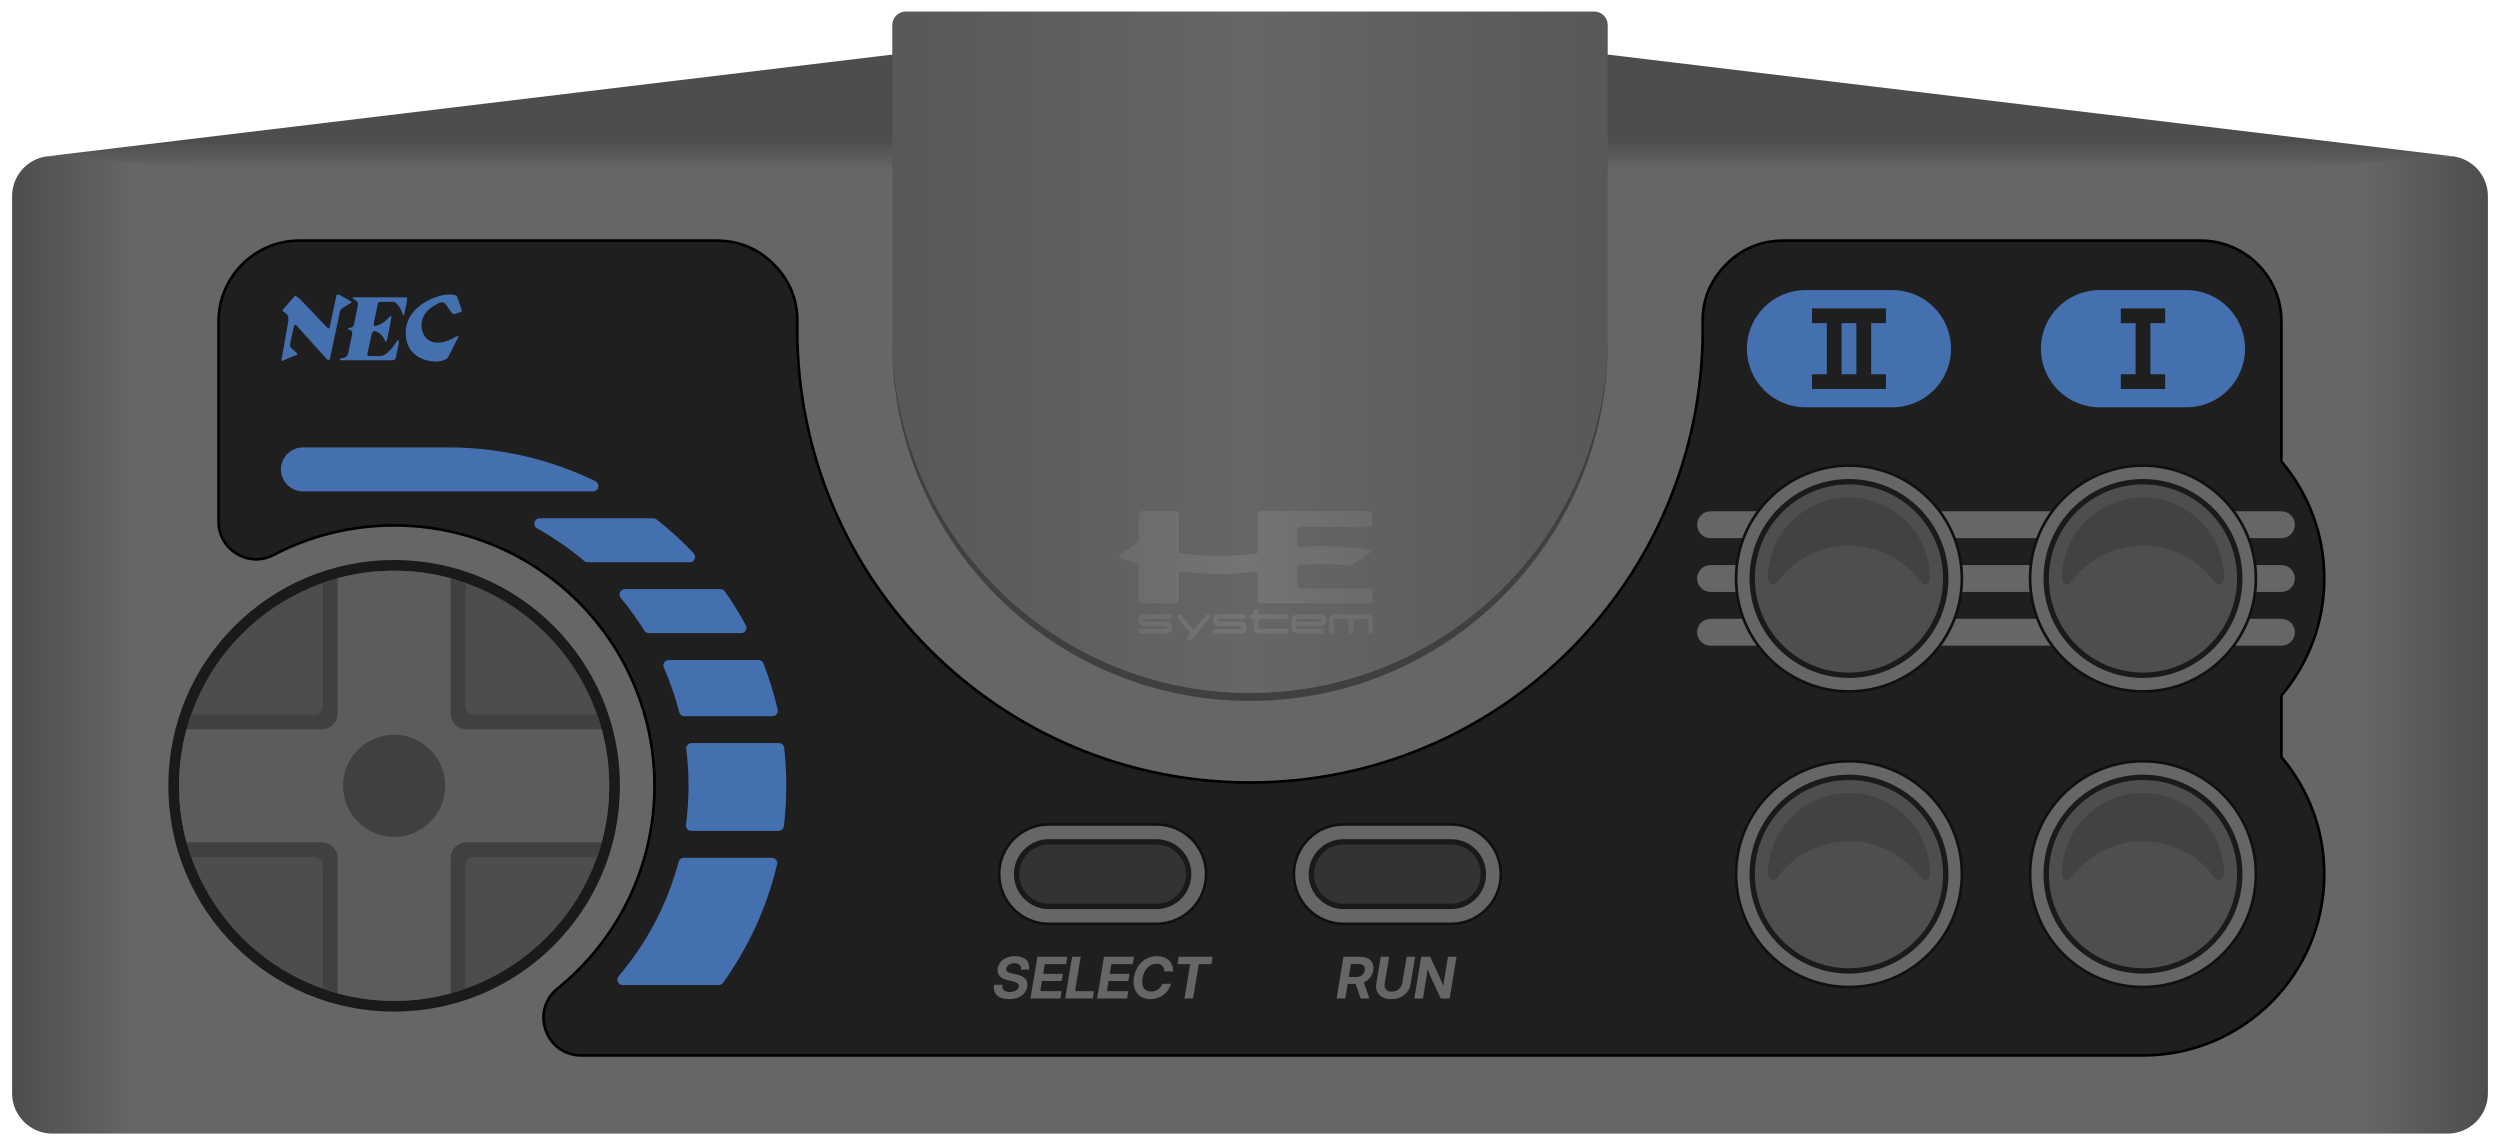
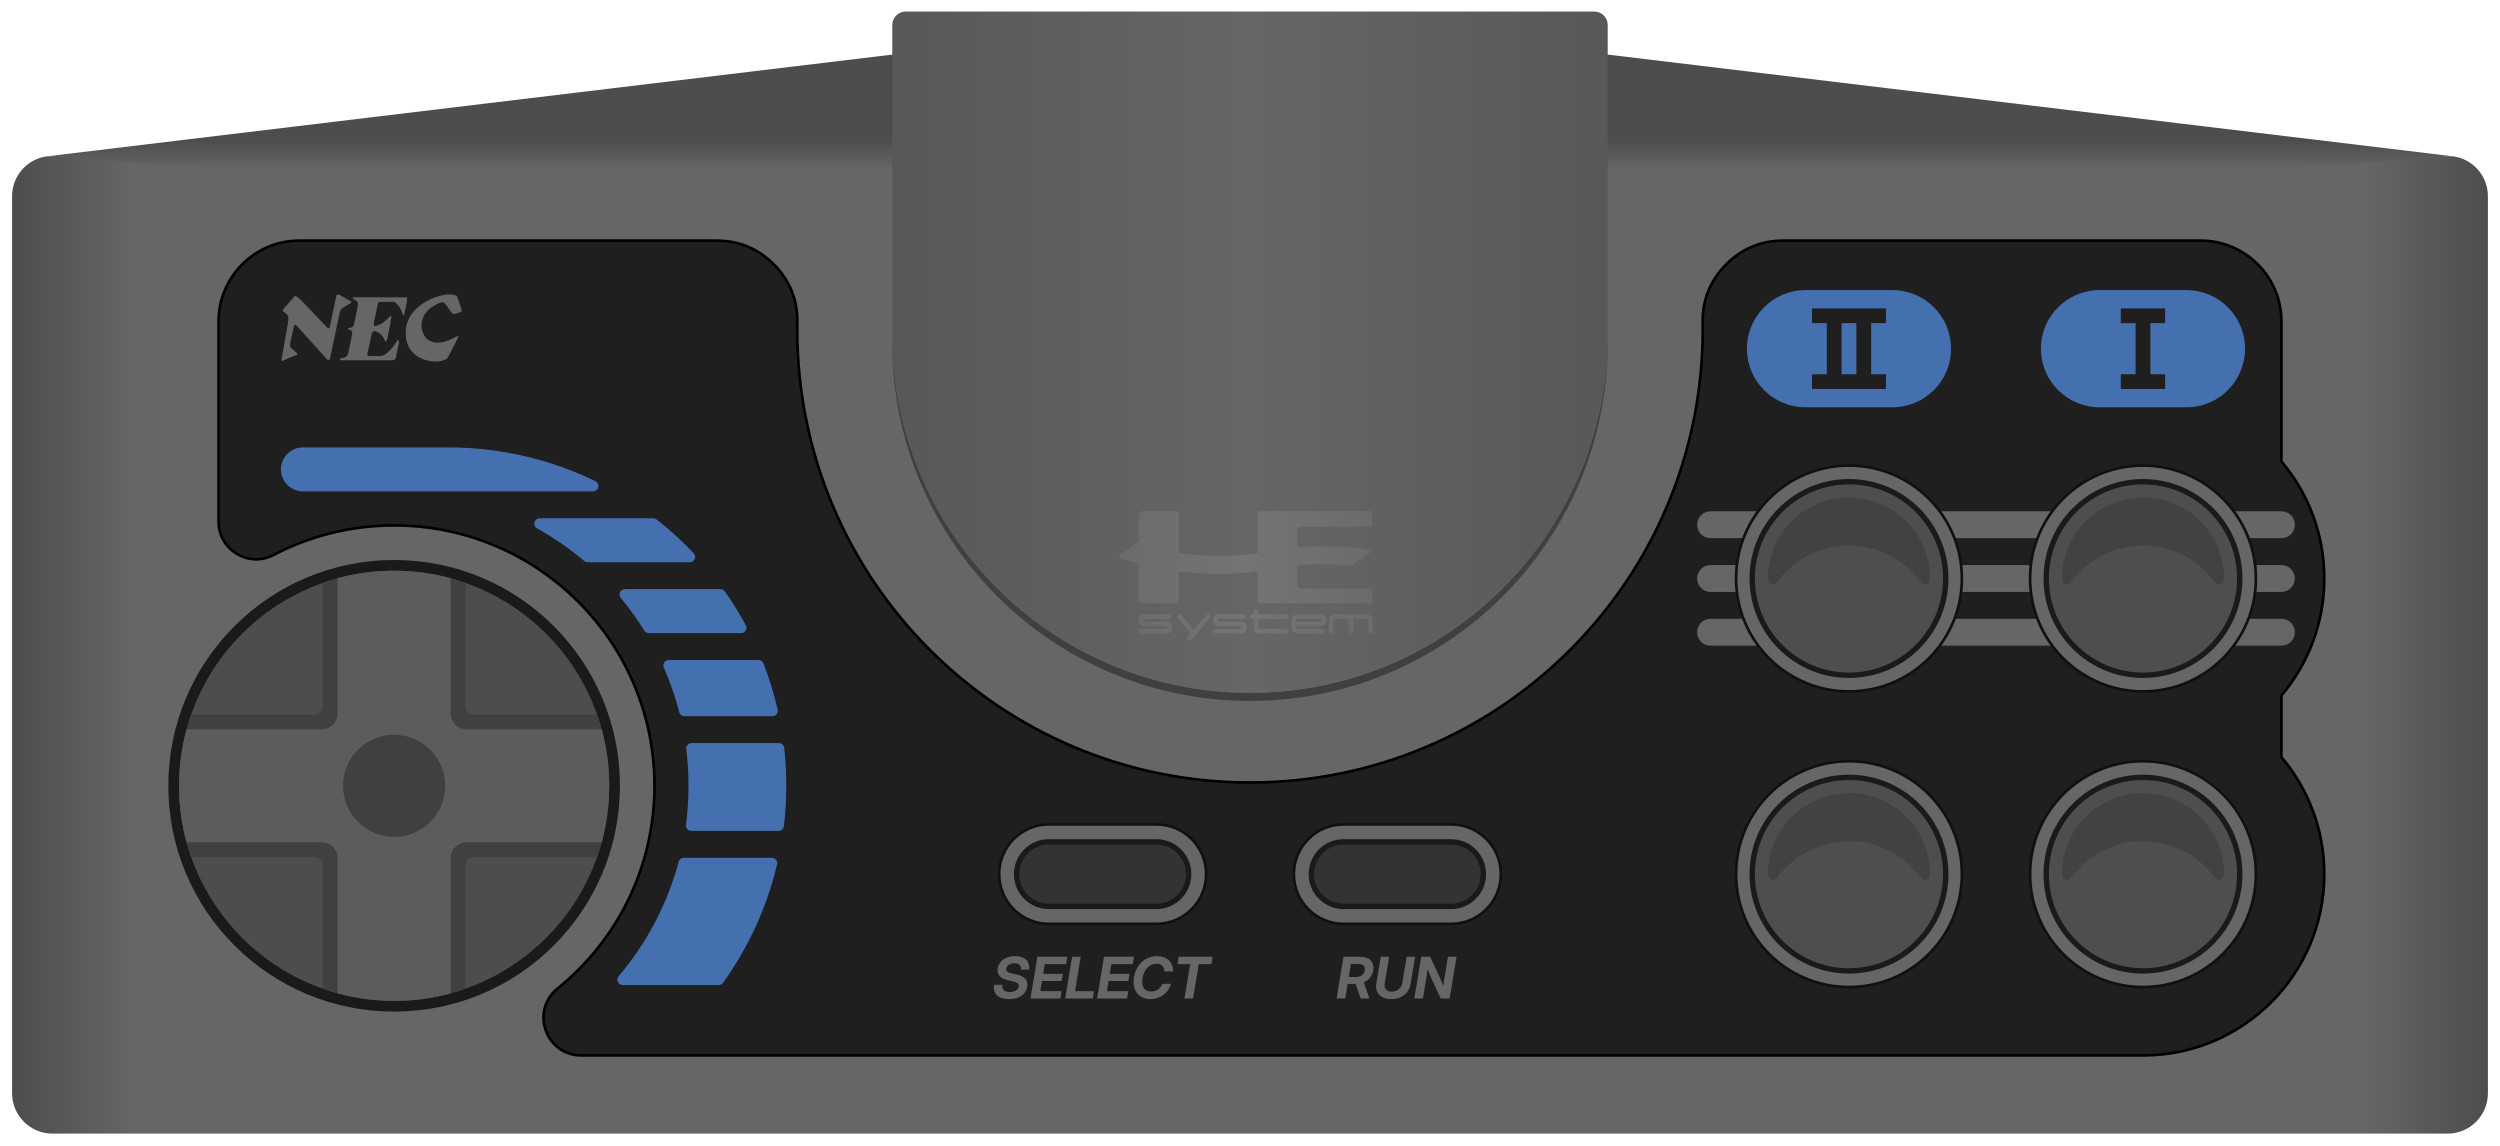
<svg xmlns="http://www.w3.org/2000/svg" xml:space="preserve" viewBox="0 0 930 426" width="930px" height="426px" version="1.1" style="shape-rendering:geometricPrecision; fill-rule:evenodd; clip-rule:evenodd">
  <defs>
    <style type="text/css">
    .str0 {stroke:black}
    .str1 {stroke:#101010}
    .fil8 {fill:#1A1A1A}
    .fil12 {fill:#333333}
    .fil4 {fill:#404040}
    .fil2 {fill:#4470B0}
    .fil9 {fill:#4D4D4D}
    .fil13 {fill:#4E4E4E}
    .fil10 {fill:#5C5C5C}
    .fil3 {fill:#666666}
    .fil1 {fill:#1F1F1F}
    .fil14 {fill:black;fill-opacity:0.15}
    .fil5 {fill:url(#id0)}
    .fil6 {fill:url(#id1)}
    .fil0 {fill:url(#id2)}
    .fil7 {fill:url(#id3)}
  </style>
    <linearGradient id="id0" gradientUnits="userSpaceOnUse" x1="465" y1="63.017" x2="465" y2="20.305">
      <stop offset="0" style="stop-opacity:1; stop-color:#666666" />
      <stop offset="0.25" style="stop-opacity:1; stop-color:#4D4D4D" />
      <stop offset="1" style="stop-opacity:1; stop-color:#4D4D4D" />
    </linearGradient>
    <linearGradient id="id1" gradientUnits="userSpaceOnUse" x1="331.931" y1="131.015" x2="598.069" y2="131.015">
      <stop offset="0" style="stop-opacity:1; stop-color:#585858" />
      <stop offset="0.5" style="stop-opacity:1; stop-color:#666666" />
      <stop offset="1" style="stop-opacity:1; stop-color:#585858" />
    </linearGradient>
    <linearGradient id="id2" gradientUnits="userSpaceOnUse" x1="4.5" y1="239.915" x2="925.5" y2="239.915">
      <stop offset="0" style="stop-opacity:1; stop-color:#4D4D4D" />
      <stop offset="0.05" style="stop-opacity:1; stop-color:#666666" />
      <stop offset="0.95" style="stop-opacity:1; stop-color:#666666" />
      <stop offset="1" style="stop-opacity:1; stop-color:#4D4D4D" />
    </linearGradient>
    <linearGradient id="id3" gradientUnits="userSpaceOnUse" x1="418.485" y1="234.505" x2="508.491" y2="234.505">
      <stop offset="0" style="stop-opacity:1; stop-color:#6C6C6C" />
      <stop offset="0.5" style="stop-opacity:1; stop-color:#747474" />
      <stop offset="1" style="stop-opacity:1; stop-color:#6C6C6C" />
    </linearGradient>
  </defs>
  <g>
    <path class="fil0" d="M19.504 421.71l890.992 0c8.264,0 15.004,-6.74 15.004,-15.003l0 -333.69c0,-7.634 -5.632,-13.985 -13.211,-14.897l-894.578 0c-7.579,0.912 -13.211,7.263 -13.211,14.897l0 333.69c0,8.263 6.74,15.003 15.004,15.003z" />
    <path class="fil1 str0" d="M207.426 367.716c21.987,-17.756 36.051,-44.935 36.051,-75.398 0,-53.496 -43.367,-96.863 -96.863,-96.863 -16.168,0 -31.411,3.962 -44.81,10.967 -4.466,2.335 -9.432,2.179 -13.742,-0.431 -4.311,-2.611 -6.75,-6.939 -6.75,-11.978l0 -74.491c0,-16.525 13.479,-30.003 30.004,-30.003l155.285 0c8.345,0 15.527,3.007 21.382,8.954 5.854,5.947 8.749,13.176 8.618,21.52 -0.013,0.891 -0.021,1.784 -0.021,2.679 0,93.016 75.404,168.42 168.42,168.42 93.016,0 168.42,-75.404 168.42,-168.42 0,-0.895 -0.008,-1.788 -0.021,-2.679 -0.131,-8.344 2.764,-15.573 8.618,-21.52 5.855,-5.947 13.037,-8.954 21.382,-8.954l155.285 0c16.525,0 30.004,13.478 30.004,30.003l0 52.14c9.941,11.748 15.939,26.94 15.939,43.535 0,16.594 -5.998,31.786 -15.939,43.534l0 22.912c9.941,11.748 15.939,26.94 15.939,43.535 0,37.244 -30.192,67.436 -67.436,67.436l-580.967 0c-6.045,0 -11.189,-3.638 -13.203,-9.337 -2.015,-5.7 -0.298,-11.763 4.405,-15.561z" />
    <path class="fil2" d="M813.349 107.915c-25.94,0 -6.468,0 -32.318,0 -12.04,0 -21.801,9.76 -21.801,21.8 0,12.04 9.761,21.8 21.801,21.8 25.94,0 6.468,0 32.318,0 12.04,0 21.801,-9.76 21.801,-21.8 0,-12.04 -9.761,-21.8 -21.801,-21.8zm-24.409 36.8l0 -5.5 5.5 0 0 -19 -5.5 0 0 -5.499c5.5,0 11,0 16.5,0l0 5.499 -5.5 0 0 19 5.5 0 0 5.5c-5.5,0 -11,0 -16.5,0z" />
    <path class="fil2" d="M703.981 107.915c-25.941,0 -6.469,0 -32.32,0 -12.039,0 -21.8,9.76 -21.8,21.8 0,12.04 9.761,21.8 21.8,21.8 25.941,0 6.469,0 32.32,0 12.039,0 21.8,-9.76 21.8,-21.8 0,-12.04 -9.761,-21.8 -21.8,-21.8zm-29.91 36.8l0 -5.5 5.5 0 0 -19 -5.5 0 0 -5.5 27.5 0 0 5.5 -5.5 0 0 19 5.5 0 0 5.5 -27.5 0zm11 -5.5l5.5 0 0 -19 -5.5 0 0 19z" />
    <path class="fil2" d="M268.966 365.608c9.356,-13.043 16.283,-27.947 20.117,-44.05 0.146,-0.616 0.015,-1.208 -0.377,-1.706 -0.393,-0.497 -0.939,-0.761 -1.573,-0.761l-32.748 0c-0.92,0 -1.699,0.598 -1.936,1.487 -4.236,15.901 -11.961,30.38 -22.304,42.566 -0.517,0.609 -0.626,1.413 -0.29,2.138 0.335,0.725 1.019,1.161 1.818,1.161l35.665 0c0.666,0 1.239,-0.294 1.628,-0.835zm22.647 -58.284c1.148,-9.654 1.182,-19.459 0.103,-29.12 -0.114,-1.019 -0.966,-1.782 -1.991,-1.782l-32.446 0c-0.595,0 -1.107,0.231 -1.502,0.677 -0.394,0.447 -0.56,0.983 -0.486,1.574 1.16,9.331 1.124,18.83 -0.111,28.151 -0.079,0.593 0.085,1.134 0.479,1.584 0.394,0.449 0.909,0.683 1.507,0.683l32.457 0c1.021,0 1.869,-0.754 1.99,-1.767zm-2.321 -43.355c-1.355,-5.888 -3.125,-11.62 -5.275,-17.161 -0.305,-0.786 -1.024,-1.279 -1.868,-1.279l-33.374 0c-0.697,0 -1.296,0.324 -1.677,0.908 -0.381,0.584 -0.437,1.263 -0.157,1.901 2.335,5.319 4.261,10.86 5.735,16.581 0.231,0.897 1.014,1.503 1.94,1.503l32.724 0c0.631,0 1.174,-0.262 1.568,-0.755 0.393,-0.494 0.526,-1.082 0.384,-1.698zm-11.851 -31.396c-2.348,-4.346 -4.946,-8.539 -7.771,-12.558 -0.387,-0.551 -0.966,-0.851 -1.639,-0.851l-35.545 0c-0.795,0 -1.475,0.432 -1.813,1.151 -0.338,0.719 -0.237,1.519 0.271,2.131 3.18,3.834 6.104,7.889 8.746,12.138 0.376,0.605 0.989,0.945 1.701,0.945l34.287 0c0.726,0 1.35,-0.354 1.721,-0.977 0.372,-0.624 0.387,-1.34 0.042,-1.979zm-19.412 -26.79c-4.275,-4.516 -8.88,-8.715 -13.778,-12.558 -0.368,-0.288 -0.77,-0.427 -1.237,-0.427l-42.262 0c-0.926,0 -1.707,0.605 -1.94,1.5 -0.232,0.896 0.157,1.804 0.965,2.254 6.25,3.477 12.123,7.549 17.544,12.137 0.377,0.319 0.801,0.475 1.295,0.475l37.958 0c0.818,0 1.517,-0.461 1.84,-1.212 0.323,-0.751 0.177,-1.575 -0.385,-2.169zm-36.549 -26.791c-16.582,-8.046 -35.196,-12.56 -54.866,-12.56 -17.977,0 -35.954,0 -53.931,0 -4.5,0 -8.182,3.682 -8.182,8.183 0,4.501 3.681,8.183 8.182,8.183l33.931 0 73.992 0c0.945,0 1.741,-0.634 1.953,-1.555 0.211,-0.921 -0.229,-1.839 -1.079,-2.251z" />
    <path class="fil3 str1" d="M430.184 343.678c10.218,0 18.501,-8.283 18.501,-18.5 0,-10.217 -8.283,-18.5 -18.501,-18.5 -21.381,0 -18.755,0 -40.001,0 -10.217,0 -18.5,8.282 -18.5,18.5 0,10.217 8.283,18.5 18.5,18.5 21.616,0 16.69,0 40.001,0zm69.632 0c23.311,0 18.385,0 40.001,0 10.217,0 18.5,-8.283 18.5,-18.5 0,-10.218 -8.283,-18.5 -18.5,-18.5 -21.246,0 -18.62,0 -40.001,0 -10.218,0 -18.501,8.283 -18.501,18.5 0,10.217 8.283,18.5 18.501,18.5z" />
    <path class="fil3 str1" d="M797.191 283.178c-23.196,0 -42,18.804 -42,42 0,23.196 18.804,42 42,42 23.196,0 42,-18.804 42,-42 0,-23.196 -18.804,-42 -42,-42zm-109.37 0c-23.196,0 -42,18.804 -42,42 0,23.196 18.804,42 42,42 23.196,0 42,-18.804 42,-42 0,-23.196 -18.804,-42 -42,-42z" />
    <path class="fil4" d="M465 260.743c73.492,0 133.069,-59.578 133.069,-133.07l0 -3.001c0,73.492 -59.577,133.07 -133.069,133.07 -73.492,0 -133.069,-59.578 -133.069,-133.07l0 3.001c0,73.492 59.577,133.07 133.069,133.07z" />
    <polygon class="fil5" points="912.289,58.12 598.069,20.305 331.931,20.305 17.711,58.12 81.312,63.017 848.688,63.017 " />
    <path class="fil6" d="M465 257.742c73.492,0 133.069,-59.578 133.069,-133.07l0 -115.378c0,-2.756 -2.248,-5.004 -5.004,-5.004 -86.912,0 -169.218,0 -256.13,0 -2.756,0 -5.004,2.248 -5.004,5.004l0 115.378c0,73.492 59.577,133.07 133.069,133.07z" />
    <path class="fil7" d="M509.393 224.403c-13.48,0 -26.961,0 -40.441,0 -0.617,0 -1.121,-0.503 -1.121,-1.12l0 -10.747c-3.96,0.545 -8.254,0.958 -13.403,0.958 -5.347,0 -10.642,-0.284 -15.861,-0.918l0 10.707c0,0.617 -0.503,1.12 -1.12,1.12l-12.645 0c-0.616,0 -1.12,-0.503 -1.12,-1.12l0 -13.589c-2.381,-0.649 -4.74,-1.39 -7.074,-2.231 -0.203,-0.073 -0.339,-0.243 -0.365,-0.456 -0.028,-0.215 0.061,-0.412 0.239,-0.535l7.2 -4.919 0 -10.346c0,-0.616 0.504,-1.121 1.12,-1.121l12.645 0c0.617,0 1.12,0.505 1.12,1.121l0 14.405c3.606,0.702 8.171,1.181 14.585,1.181 5.836,0 10.522,-0.408 14.679,-0.95l0 -14.636c0,-0.616 0.504,-1.121 1.121,-1.121 13.48,0 26.961,0 40.441,0 0.617,0 1.121,0.505 1.121,1.121l0 3.633c0,0.616 -0.504,1.12 -1.121,1.12l-25.678 0c-0.618,0 -1.121,0.504 -1.121,1.121l0 6.585c2.647,-0.299 5.422,-0.495 8.534,-0.495 4.596,0 12.698,0.249 18.201,1.487 0.221,0.05 0.382,0.216 0.426,0.439 0.045,0.223 -0.042,0.437 -0.228,0.568l-6.268 4.38c-0.327,0.228 -0.677,0.325 -1.076,0.299 -2.559,-0.173 -5.385,-0.404 -10.577,-0.44 -3.289,-0.023 -6.234,0.162 -9.012,0.459l0 7.477c0,0.618 0.503,1.121 1.121,1.121l25.678 0c0.617,0 1.121,0.503 1.121,1.12l0 3.202c0,0.617 -0.504,1.12 -1.121,1.12zm-74.526 4.089c0.484,0 0.877,0.393 0.877,0.878 0,0.484 -0.393,0.877 -0.877,0.877l-9.233 0c-0.232,0 -0.421,0.189 -0.421,0.421l0 0.117c0,0.231 0.189,0.42 0.421,0.42l8.329 0c1.157,0 2.1,0.944 2.1,2.1 0,0.089 0,0.178 0,0.267 0,1.157 -0.943,2.101 -2.1,2.101l-9.628 0c-0.484,0 -0.877,-0.394 -0.877,-0.878 0,-0.485 0.393,-0.877 0.877,-0.877l9.552 0c0.232,0 0.421,-0.189 0.421,-0.421l0 -0.116c0,-0.232 -0.189,-0.421 -0.421,-0.421l-8.329 0c-1.157,0 -2.1,-0.943 -2.1,-2.101l0 -0.266c0,-1.157 0.943,-2.101 2.1,-2.101l9.309 0zm74.993 7.181c0.485,0 0.878,-0.393 0.878,-0.878l0 -4.202c0,-1.157 -0.944,-2.101 -2.1,-2.101 -1.619,0 -3.236,0 -4.855,0 -0.455,0 -0.877,0.147 -1.222,0.395 -0.345,-0.248 -0.767,-0.395 -1.223,-0.395 -1.618,0 -3.237,0 -4.855,0 -1.157,0 -2.1,0.944 -2.1,2.101l0 4.202c0,0.485 0.393,0.878 0.877,0.878 0.485,0 0.878,-0.393 0.878,-0.878l0 -4.127c0,-0.232 0.189,-0.421 0.421,-0.421l4.703 0c0.232,0 0.421,0.189 0.421,0.421l0 4.127c0,0.485 0.393,0.878 0.878,0.878 0.484,0 0.877,-0.393 0.877,-0.878l0 -4.127c0,-0.232 0.189,-0.421 0.42,-0.421l4.704 0c0.233,0 0.421,0.189 0.421,0.421l0 4.127c0,0.485 0.393,0.878 0.877,0.878zm-47.229 -7.181c0.484,0 0.877,0.393 0.877,0.878 0,0.484 -0.393,0.877 -0.877,0.877l-9.234 0c-0.232,0 -0.421,0.189 -0.421,0.421l0 0.117c0,0.231 0.189,0.42 0.421,0.42l8.33 0c1.156,0 2.1,0.944 2.1,2.1 0,0.089 0,0.178 0,0.267 0,1.157 -0.944,2.101 -2.1,2.101l-9.628 0c-0.485,0 -0.878,-0.394 -0.878,-0.878 0,-0.485 0.393,-0.877 0.878,-0.877l9.552 0c0.232,0 0.42,-0.189 0.42,-0.421l0 -0.116c0,-0.232 -0.188,-0.421 -0.42,-0.421l-8.329 0c-1.157,0 -2.101,-0.943 -2.101,-2.101l0 -0.266c0,-1.157 0.944,-2.101 2.101,-2.101l9.309 0zm-13.981 0.314c0.311,-0.371 0.865,-0.42 1.236,-0.108 0.371,0.311 0.42,0.865 0.108,1.236l-6.82 8.128c-0.313,0.371 -0.866,0.419 -1.237,0.108 -0.371,-0.311 -0.42,-0.864 -0.108,-1.235l0.842 -1.004c0.133,-0.158 0.133,-0.383 0,-0.541l-4.579 -5.456c-0.311,-0.371 -0.262,-0.925 0.109,-1.236 0.371,-0.312 0.924,-0.263 1.236,0.108l4.284 5.106c0.083,0.098 0.194,0.15 0.323,0.15 0.128,0 0.239,-0.052 0.321,-0.15l4.285 -5.106zm43.18 5.112c0.485,0 0.877,0.392 0.877,0.877 0,0.485 -0.392,0.878 -0.877,0.878l-9.308 0c-1.157,0 -2.101,-0.944 -2.101,-2.101 0,-0.993 0,-1.986 0,-2.979 0,-1.157 0.944,-2.101 2.101,-2.101l8.761 0c1.157,0 2.101,0.944 2.101,2.101 0,0.089 0,0.177 0,0.266 0,1.158 -0.944,2.101 -2.101,2.101l-8.686 0c-0.232,0 -0.421,0.189 -0.421,0.421l0 0.116c0,0.232 0.189,0.421 0.421,0.421l9.233 0zm-9.233 -3.671l8.611 0c0.232,0 0.421,0.189 0.421,0.421l0 0.117c0,0.231 -0.189,0.42 -0.421,0.42l-8.611 0c-0.232,0 -0.421,-0.189 -0.421,-0.42l0 -0.117c0,-0.232 0.189,-0.421 0.421,-0.421zm-4.09 3.671c0.484,0 0.877,0.392 0.877,0.877 0,0.484 -0.393,0.878 -0.877,0.878l-10.027 0c-1.157,0 -2.1,-0.944 -2.1,-2.101l0 -2.904c0,-0.232 -0.189,-0.421 -0.42,-0.421l-0.218 0c-0.485,0 -0.878,-0.393 -0.878,-0.877 0,-0.485 0.393,-0.878 0.878,-0.878l0.217 0c0.232,0 0.421,-0.188 0.421,-0.42l0 -0.617c0,-0.485 0.393,-0.878 0.877,-0.878 0.485,0 0.878,0.393 0.878,0.878l0 0.617c0,0.232 0.189,0.42 0.421,0.42l9.951 0c0.484,0 0.877,0.393 0.877,0.878 0,0.484 -0.393,0.877 -0.877,0.877l-9.951 0c-0.232,0 -0.421,0.189 -0.421,0.421l0 2.829c0,0.232 0.189,0.421 0.421,0.421l9.951 0z" />
    <path class="fil8" d="M390.183 312.178c-7.179,0 -13,5.82 -13,13 0,7.18 5.82,13 13,13l40.001 0c7.18,0 13.001,-5.821 13.001,-13 0,-7.18 -5.821,-13 -13.001,-13l-40.001 0z" />
    <path class="fil3" d="M848.688 240.196l-212.364 0c-2.761,0 -5,-2.238 -5,-5 0,-2.761 2.239,-5 5,-5l212.364 0c2.761,0 5,2.239 5,5 0,2.762 -2.239,5 -5,5zm0 -20l-212.364 0c-2.761,0 -5,-2.238 -5,-4.999 0,-2.762 2.239,-5 5,-5l212.364 0c2.761,0 5,2.238 5,5 0,2.761 -2.239,4.999 -5,4.999zm0 -19.999l-212.364 0c-2.761,0 -5,-2.239 -5,-5 0,-2.762 2.239,-5 5,-5l212.364 0c2.761,0 5,2.238 5,5 0,2.761 -2.239,5 -5,5z" />
    <path class="fil3 str1" d="M797.191 173.197c-23.196,0 -42,18.803 -42,42 0,23.196 18.804,42 42,42 23.196,0 42,-18.804 42,-42 0,-23.197 -18.804,-42 -42,-42zm-109.37 0c-23.196,0 -42,18.803 -42,42 0,23.196 18.804,42 42,42 23.196,0 42,-18.804 42,-42 0,-23.197 -18.804,-42 -42,-42z" />
    <circle class="fil8" cx="797.191" cy="215.197" r="37" />
    <circle class="fil8" cx="687.821" cy="215.197" r="37" />
-     <path class="fil2" d="M109.647 110.135c0.274,-0.219 1.099,0.327 2.04,1.2 0.806,0.748 9.36,9.84 9.36,9.84 0,0 0.776,0.935 1.143,0.935 0.367,0 0.424,-0.179 0.537,-0.695l2.4 -11.4c0,0 0.156,-0.489 0.641,-0.489 0.179,0 0.403,0.067 0.679,0.249l3.84 2.16c0,0 0.433,0.195 0.433,0.462 0,0.115 -0.081,0.245 -0.313,0.378l-3.12 1.92c0,0 -0.602,0.406 -0.84,1.2l-3.6 17.04c0,0 -0.099,0.996 -0.644,0.996 -0.223,0 -0.52,-0.166 -0.916,-0.636l-10.68 -11.88c-0.216,-0.24 -0.471,-0.592 -0.767,-0.592 -0.295,0 -0.412,0.203 -0.553,0.831l-1.32 5.881c0,0 -0.094,0.322 -0.094,0.725 0,0.397 0.094,0.871 0.454,1.195 0.204,0.183 2.04,1.799 2.04,1.799 0,0 0.361,0.264 0.361,0.427 0,0.163 -0.063,0.198 -0.241,0.293l-5.52 2.281c0,0 -0.263,0.095 -0.263,-0.268 0,-0.058 0.007,-0.128 0.023,-0.212l2.4 -13.561c0,0 0.483,-2.246 -0.24,-3.12 -0.184,-0.223 -1.44,-1.2 -1.44,-1.2 0,0 -0.329,-0.169 -0.329,-0.448 0,-0.113 0.055,-0.246 0.209,-0.392l4.32 -4.919zm0 0l0 0 0 0zm22.2 1.32c1.086,0.629 1.473,0.918 1.2,2.52 -0.264,1.547 -1.44,7.081 -1.44,7.081 0,0 -0.322,0.752 -1.2,0.839 -1.573,0.158 -1.037,0.682 -0.24,0.841 0.314,0.062 1.022,0.469 0.84,1.559 -0.203,1.214 -1.56,7.321 -1.56,7.321 0,0 -0.35,1.421 -1.92,1.559 -0.859,0.076 -1.133,0.342 -1.133,0.534 0,0.162 0.197,0.307 0.413,0.307l18.96 0c0,0 1.242,0.031 1.44,-0.841l1.2 -5.64c0,0 0.082,-2.118 -0.96,-0.36 -0.604,1.02 -3.447,5.28 -6,5.28l-4.2 0c0,0 -0.743,-0.199 -0.6,-0.839l1.68 -7.561c0,0 0.299,-1.333 1.68,-0.72 1.389,0.618 2.396,1.511 3.24,3.481 0.227,0.529 0.591,1.063 1.44,-3.841 0.84,-4.85 1.575,-6.688 -0.24,-4.68 -1.795,1.986 -3.624,2.648 -3.96,2.761 -1.262,0.42 -1.684,0.289 -1.32,-1.44l1.44 -6.841c0,0 0.168,-0.48 1.08,-0.48l4.92 0c0,0 2.02,0.828 3.24,4.681 0.204,0.641 0.482,0.188 0.6,-0.361 0.889,-4.134 1.348,-5.969 0.72,-6l-19.56 0c0,0 -0.469,-0.012 -0.469,0.206 0,0.12 0.169,0.315 0.709,0.634l0 0zm0 0l0 0 0 0zm38.16 -1.199c0,0 -0.126,-0.72 -3.24,-0.72 -3.223,0 -15.919,3.669 -15.84,14.4 0.076,10.249 10.232,10.559 10.8,10.559 0.671,0 3.193,-0.01 4.68,-1.2 0.212,-0.169 3.96,-7.68 3.96,-7.68 0,0 0.608,-1.118 -0.72,-0.36 -8.288,4.737 -12.452,1.146 -12.84,-3.84 -0.107,-1.368 0.269,-4.966 4.079,-7.32 3.015,-1.862 4.123,-2.286 5.16,-0.6 1.251,2.033 2.04,2.88 2.04,2.88 0.207,0.198 0.315,0.466 0.719,0.466 0.137,0 0.291,-0.044 0.482,-0.106 2.125,-0.69 2.782,-0.714 2.4,-1.68l-1.68 -4.799zm0 0l0 0 0 0z" />
+     <path class="fil3" d="M109.647 110.135c0.274,-0.219 1.099,0.327 2.04,1.2 0.806,0.748 9.36,9.84 9.36,9.84 0,0 0.776,0.935 1.143,0.935 0.367,0 0.424,-0.179 0.537,-0.695l2.4 -11.4c0,0 0.156,-0.489 0.641,-0.489 0.179,0 0.403,0.067 0.679,0.249l3.84 2.16c0,0 0.433,0.195 0.433,0.462 0,0.115 -0.081,0.245 -0.313,0.378l-3.12 1.92c0,0 -0.602,0.406 -0.84,1.2l-3.6 17.04c0,0 -0.099,0.996 -0.644,0.996 -0.223,0 -0.52,-0.166 -0.916,-0.636l-10.68 -11.88c-0.216,-0.24 -0.471,-0.592 -0.767,-0.592 -0.295,0 -0.412,0.203 -0.553,0.831l-1.32 5.881c0,0 -0.094,0.322 -0.094,0.725 0,0.397 0.094,0.871 0.454,1.195 0.204,0.183 2.04,1.799 2.04,1.799 0,0 0.361,0.264 0.361,0.427 0,0.163 -0.063,0.198 -0.241,0.293l-5.52 2.281c0,0 -0.263,0.095 -0.263,-0.268 0,-0.058 0.007,-0.128 0.023,-0.212l2.4 -13.561c0,0 0.483,-2.246 -0.24,-3.12 -0.184,-0.223 -1.44,-1.2 -1.44,-1.2 0,0 -0.329,-0.169 -0.329,-0.448 0,-0.113 0.055,-0.246 0.209,-0.392l4.32 -4.919zm0 0l0 0 0 0zm22.2 1.32c1.086,0.629 1.473,0.918 1.2,2.52 -0.264,1.547 -1.44,7.081 -1.44,7.081 0,0 -0.322,0.752 -1.2,0.839 -1.573,0.158 -1.037,0.682 -0.24,0.841 0.314,0.062 1.022,0.469 0.84,1.559 -0.203,1.214 -1.56,7.321 -1.56,7.321 0,0 -0.35,1.421 -1.92,1.559 -0.859,0.076 -1.133,0.342 -1.133,0.534 0,0.162 0.197,0.307 0.413,0.307l18.96 0c0,0 1.242,0.031 1.44,-0.841l1.2 -5.64c0,0 0.082,-2.118 -0.96,-0.36 -0.604,1.02 -3.447,5.28 -6,5.28l-4.2 0c0,0 -0.743,-0.199 -0.6,-0.839l1.68 -7.561c0,0 0.299,-1.333 1.68,-0.72 1.389,0.618 2.396,1.511 3.24,3.481 0.227,0.529 0.591,1.063 1.44,-3.841 0.84,-4.85 1.575,-6.688 -0.24,-4.68 -1.795,1.986 -3.624,2.648 -3.96,2.761 -1.262,0.42 -1.684,0.289 -1.32,-1.44l1.44 -6.841c0,0 0.168,-0.48 1.08,-0.48l4.92 0c0,0 2.02,0.828 3.24,4.681 0.204,0.641 0.482,0.188 0.6,-0.361 0.889,-4.134 1.348,-5.969 0.72,-6l-19.56 0c0,0 -0.469,-0.012 -0.469,0.206 0,0.12 0.169,0.315 0.709,0.634l0 0zm0 0l0 0 0 0zm38.16 -1.199c0,0 -0.126,-0.72 -3.24,-0.72 -3.223,0 -15.919,3.669 -15.84,14.4 0.076,10.249 10.232,10.559 10.8,10.559 0.671,0 3.193,-0.01 4.68,-1.2 0.212,-0.169 3.96,-7.68 3.96,-7.68 0,0 0.608,-1.118 -0.72,-0.36 -8.288,4.737 -12.452,1.146 -12.84,-3.84 -0.107,-1.368 0.269,-4.966 4.079,-7.32 3.015,-1.862 4.123,-2.286 5.16,-0.6 1.251,2.033 2.04,2.88 2.04,2.88 0.207,0.198 0.315,0.466 0.719,0.466 0.137,0 0.291,-0.044 0.482,-0.106 2.125,-0.69 2.782,-0.714 2.4,-1.68l-1.68 -4.799zm0 0l0 0 0 0z" />
    <circle class="fil8" cx="797.191" cy="325.178" r="37" />
    <circle class="fil8" cx="687.821" cy="325.178" r="37" />
    <path class="fil8" d="M499.816 312.178c-7.18,0 -13.001,5.82 -13.001,13 0,7.18 5.821,13 13.001,13l40.001 0c7.179,0 13,-5.821 13,-13 0,-7.18 -5.821,-13 -13,-13l-40.001 0z" />
    <circle class="fil8" cx="146.614" cy="292.318" r="84" />
    <circle class="fil9" cx="146.614" cy="292.318" r="80" />
    <path class="fil4" d="M146.614 212.318c9.289,0 18.205,1.589 26.499,4.5l0 45.996c0,1.654 1.35,3.004 3.004,3.004l45.996 0c2.912,8.293 4.5,17.211 4.5,26.5 0,9.289 -1.588,18.205 -4.499,26.5l-45.997 0c-1.654,0 -3.004,1.349 -3.004,3.003l0 45.997c-8.293,2.911 -17.21,4.5 -26.499,4.5 -9.289,0 -18.206,-1.589 -26.501,-4.5l0 -45.997c0,-1.654 -1.349,-3.003 -3.003,-3.003l-45.997 0c-2.911,-8.294 -4.5,-17.211 -4.5,-26.5 0,-9.289 1.589,-18.206 4.5,-26.5l45.997 0c1.654,0 3.003,-1.35 3.003,-3.004l0 -45.996c8.294,-2.912 17.212,-4.5 26.501,-4.5z" />
    <path class="fil10" d="M146.614 212.318c7.267,0 14.307,0.975 20.999,2.791l0 50.205c0,3.307 2.697,6.004 6.004,6.004l50.205 0c1.816,6.692 2.791,13.732 2.791,21 0,7.268 -0.975,14.307 -2.791,21l-50.205 0c-3.307,0 -6.004,2.696 -6.004,6.003l0 50.206c-6.692,1.816 -13.732,2.791 -20.999,2.791 -7.268,0 -14.308,-0.975 -21.001,-2.791l0 -50.206c0,-3.307 -2.696,-6.003 -6.003,-6.003l-50.205 0c-1.817,-6.693 -2.792,-13.732 -2.792,-21 0,-7.268 0.975,-14.308 2.792,-21l50.205 0c3.307,0 6.003,-2.697 6.003,-6.004l0 -50.205c6.693,-1.816 13.733,-2.791 21.001,-2.791z" />
    <circle class="fil4" cx="146.614" cy="292.318" r="19" />
    <path class="fil3" d="M375.375 371.675c3.737,0 6.279,-1.742 6.759,-4.633 0.395,-2.428 -0.907,-3.85 -4.103,-4.558l-1.44 -0.32c-1.831,-0.416 -2.436,-0.935 -2.279,-1.87 0.188,-1.152 1.468,-1.973 3.072,-1.973 1.667,0 2.563,0.87 2.439,2.367l2.987 0c0.43,-3.118 -1.604,-5.006 -5.217,-5.006 -3.448,0 -6.015,1.792 -6.463,4.519 -0.384,2.304 0.924,3.79 3.889,4.455l1.572 0.363c1.909,0.423 2.542,1.006 2.375,1.984 -0.196,1.223 -1.54,2.034 -3.342,2.034 -1.97,0 -2.98,-0.996 -2.741,-2.699l-3.058 0c-0.551,3.325 1.504,5.337 5.55,5.337zm7.954 -0.231l11.136 0 0.448 -2.752 -7.929 0 0.626 -3.755 7.335 0 0.448 -2.666 -7.336 0 0.584 -3.606 7.939 0 0.459 -2.752 -11.136 0 -2.574 15.531zm12.913 0l10.262 0 0.448 -2.752 -7.051 0 2.123 -12.779 -3.207 0 -2.575 15.531zm11.879 0l11.136 0 0.448 -2.752 -7.929 0 0.626 -3.755 7.335 0 0.448 -2.666 -7.335 0 0.583 -3.606 7.94 0 0.458 -2.752 -11.135 0 -2.575 15.531zm19.908 0.231c3.552,0 6.542,-2.237 7.616,-5.689l-3.239 0c-0.697,1.817 -2.283,2.859 -4.189,2.859 -2.176,0 -3.32,-1.362 -3.32,-3.62 0,-3.221 1.884,-6.712 5.361,-6.712 1.764,0 2.845,1.052 2.919,2.879l3.229 0c0.071,-3.513 -2.386,-5.71 -6.052,-5.71 -5.241,0 -8.658,4.526 -8.658,9.575 0,3.982 2.521,6.418 6.333,6.418zm9.987 -13.01l4.718 0 -2.115 12.779 3.207 0 2.101 -12.779 4.708 0 0.459 -2.752 -12.609 0 -0.469 2.752z" />
    <path class="fil3" d="M497.214 371.444l3.211 0 0.896 -5.422 2.812 0c0.06,0 0.114,0 0.167,0l1.853 5.422 3.292 0 -2.115 -6.026c1.873,-0.804 3.167,-2.347 3.509,-4.406 0.512,-3.129 -1.383,-5.098 -4.875,-5.098l-6.176 0 -2.574 15.53zm4.533 -7.996l0.8 -4.868 2.806 0c1.695,0 2.592,0.907 2.353,2.393 -0.252,1.483 -1.457,2.475 -3.146,2.475l-2.813 0zm15.822 8.231c3.79,0 6.581,-2.201 7.147,-5.55l1.696 -10.215 -3.136 0 -1.614 9.745c-0.303,1.831 -1.895,3.246 -3.958,3.246 -1.884,0 -2.883,-1.215 -2.584,-3.039l1.646 -9.952 -3.129 0 -1.66 10.005c-0.552,3.363 1.649,5.76 5.592,5.76zm8.555 -0.235l3.207 0 1.188 -7.203c0.113,-0.676 0.334,-2.031 0.54,-3.688 0.636,1.604 1.219,2.98 1.55,3.698l3.353 7.193 3.31 0 2.575 -15.53 -3.197 0 -1.28 7.683c-0.107,0.665 -0.302,1.959 -0.469,3.168 -0.438,-1.116 -0.918,-2.314 -1.188,-2.908l-3.694 -7.943 -3.321 0 -2.574 15.53z" />
    <path class="fil12" d="M430.184 336.178c6.076,0 11,-4.925 11,-11 0,-6.075 -4.924,-11 -11,-11 -16.004,0 -23.652,0 -40.001,0 -6.075,0 -10.999,4.925 -10.999,11 0,6.075 4.924,11 10.999,11 16.359,0 24.098,0 40.001,0z" />
    <path class="fil12" d="M539.817 336.178c6.075,0 10.999,-4.925 10.999,-11 0,-6.075 -4.924,-11 -10.999,-11 -16.005,0 -23.653,0 -40.001,0 -6.076,0 -11,4.925 -11,11 0,6.075 4.924,11 11,11 16.358,0 24.097,0 40.001,0z" />
    <circle class="fil13" cx="797.191" cy="325.178" r="35" />
    <circle class="fil13" cx="687.821" cy="325.178" r="35" />
    <path class="fil14" d="M687.821 295.007c16.663,0 30.172,13.508 30.172,30.171 0,0.111 -0.001,0.221 -0.002,0.331 -0.009,0.83 -0.526,1.529 -1.317,1.78 -0.79,0.252 -1.616,-0.021 -2.102,-0.693 -5.995,-8.285 -15.743,-13.676 -26.751,-13.676 -11.008,0 -20.756,5.391 -26.75,13.676 -0.486,0.672 -1.313,0.944 -2.103,0.693 -0.791,-0.252 -1.308,-0.951 -1.316,-1.78 -0.001,-0.11 -0.002,-0.221 -0.002,-0.331 0,-16.663 13.508,-30.171 30.171,-30.171z" />
    <path class="fil14" d="M797.191 295.007c16.663,0 30.171,13.508 30.171,30.171 0,0.111 0,0.221 -0.002,0.331 -0.008,0.83 -0.525,1.529 -1.316,1.78 -0.79,0.252 -1.616,-0.021 -2.102,-0.693 -5.995,-8.285 -15.743,-13.676 -26.751,-13.676 -11.009,0 -20.756,5.391 -26.751,13.676 -0.486,0.672 -1.312,0.944 -2.102,0.693 -0.791,-0.252 -1.308,-0.951 -1.317,-1.78 -0.001,-0.11 -0.001,-0.221 -0.001,-0.331 0,-16.663 13.508,-30.171 30.171,-30.171z" />
    <circle class="fil13" cx="797.191" cy="215.197" r="35" />
    <circle class="fil13" cx="687.821" cy="215.197" r="35" />
    <path class="fil14" d="M687.821 185.025c16.663,0 30.172,13.508 30.172,30.172 0,0.11 -0.001,0.221 -0.002,0.331 -0.009,0.829 -0.526,1.528 -1.317,1.78 -0.79,0.252 -1.616,-0.021 -2.102,-0.693 -5.995,-8.285 -15.743,-13.676 -26.751,-13.676 -11.008,0 -20.756,5.391 -26.75,13.676 -0.486,0.672 -1.313,0.944 -2.103,0.692 -0.791,-0.251 -1.308,-0.95 -1.316,-1.779 -0.001,-0.11 -0.002,-0.221 -0.002,-0.331 0,-16.664 13.508,-30.172 30.171,-30.172z" />
    <path class="fil14" d="M797.191 185.025c16.663,0 30.171,13.508 30.171,30.172 0,0.11 0,0.221 -0.002,0.331 -0.008,0.829 -0.525,1.528 -1.316,1.78 -0.79,0.252 -1.616,-0.021 -2.102,-0.693 -5.995,-8.285 -15.743,-13.676 -26.751,-13.676 -11.009,0 -20.756,5.391 -26.751,13.676 -0.486,0.672 -1.312,0.944 -2.102,0.692 -0.791,-0.251 -1.308,-0.95 -1.317,-1.779 -0.001,-0.11 -0.001,-0.221 -0.001,-0.331 0,-16.664 13.508,-30.172 30.171,-30.172z" />
  </g>
</svg>
